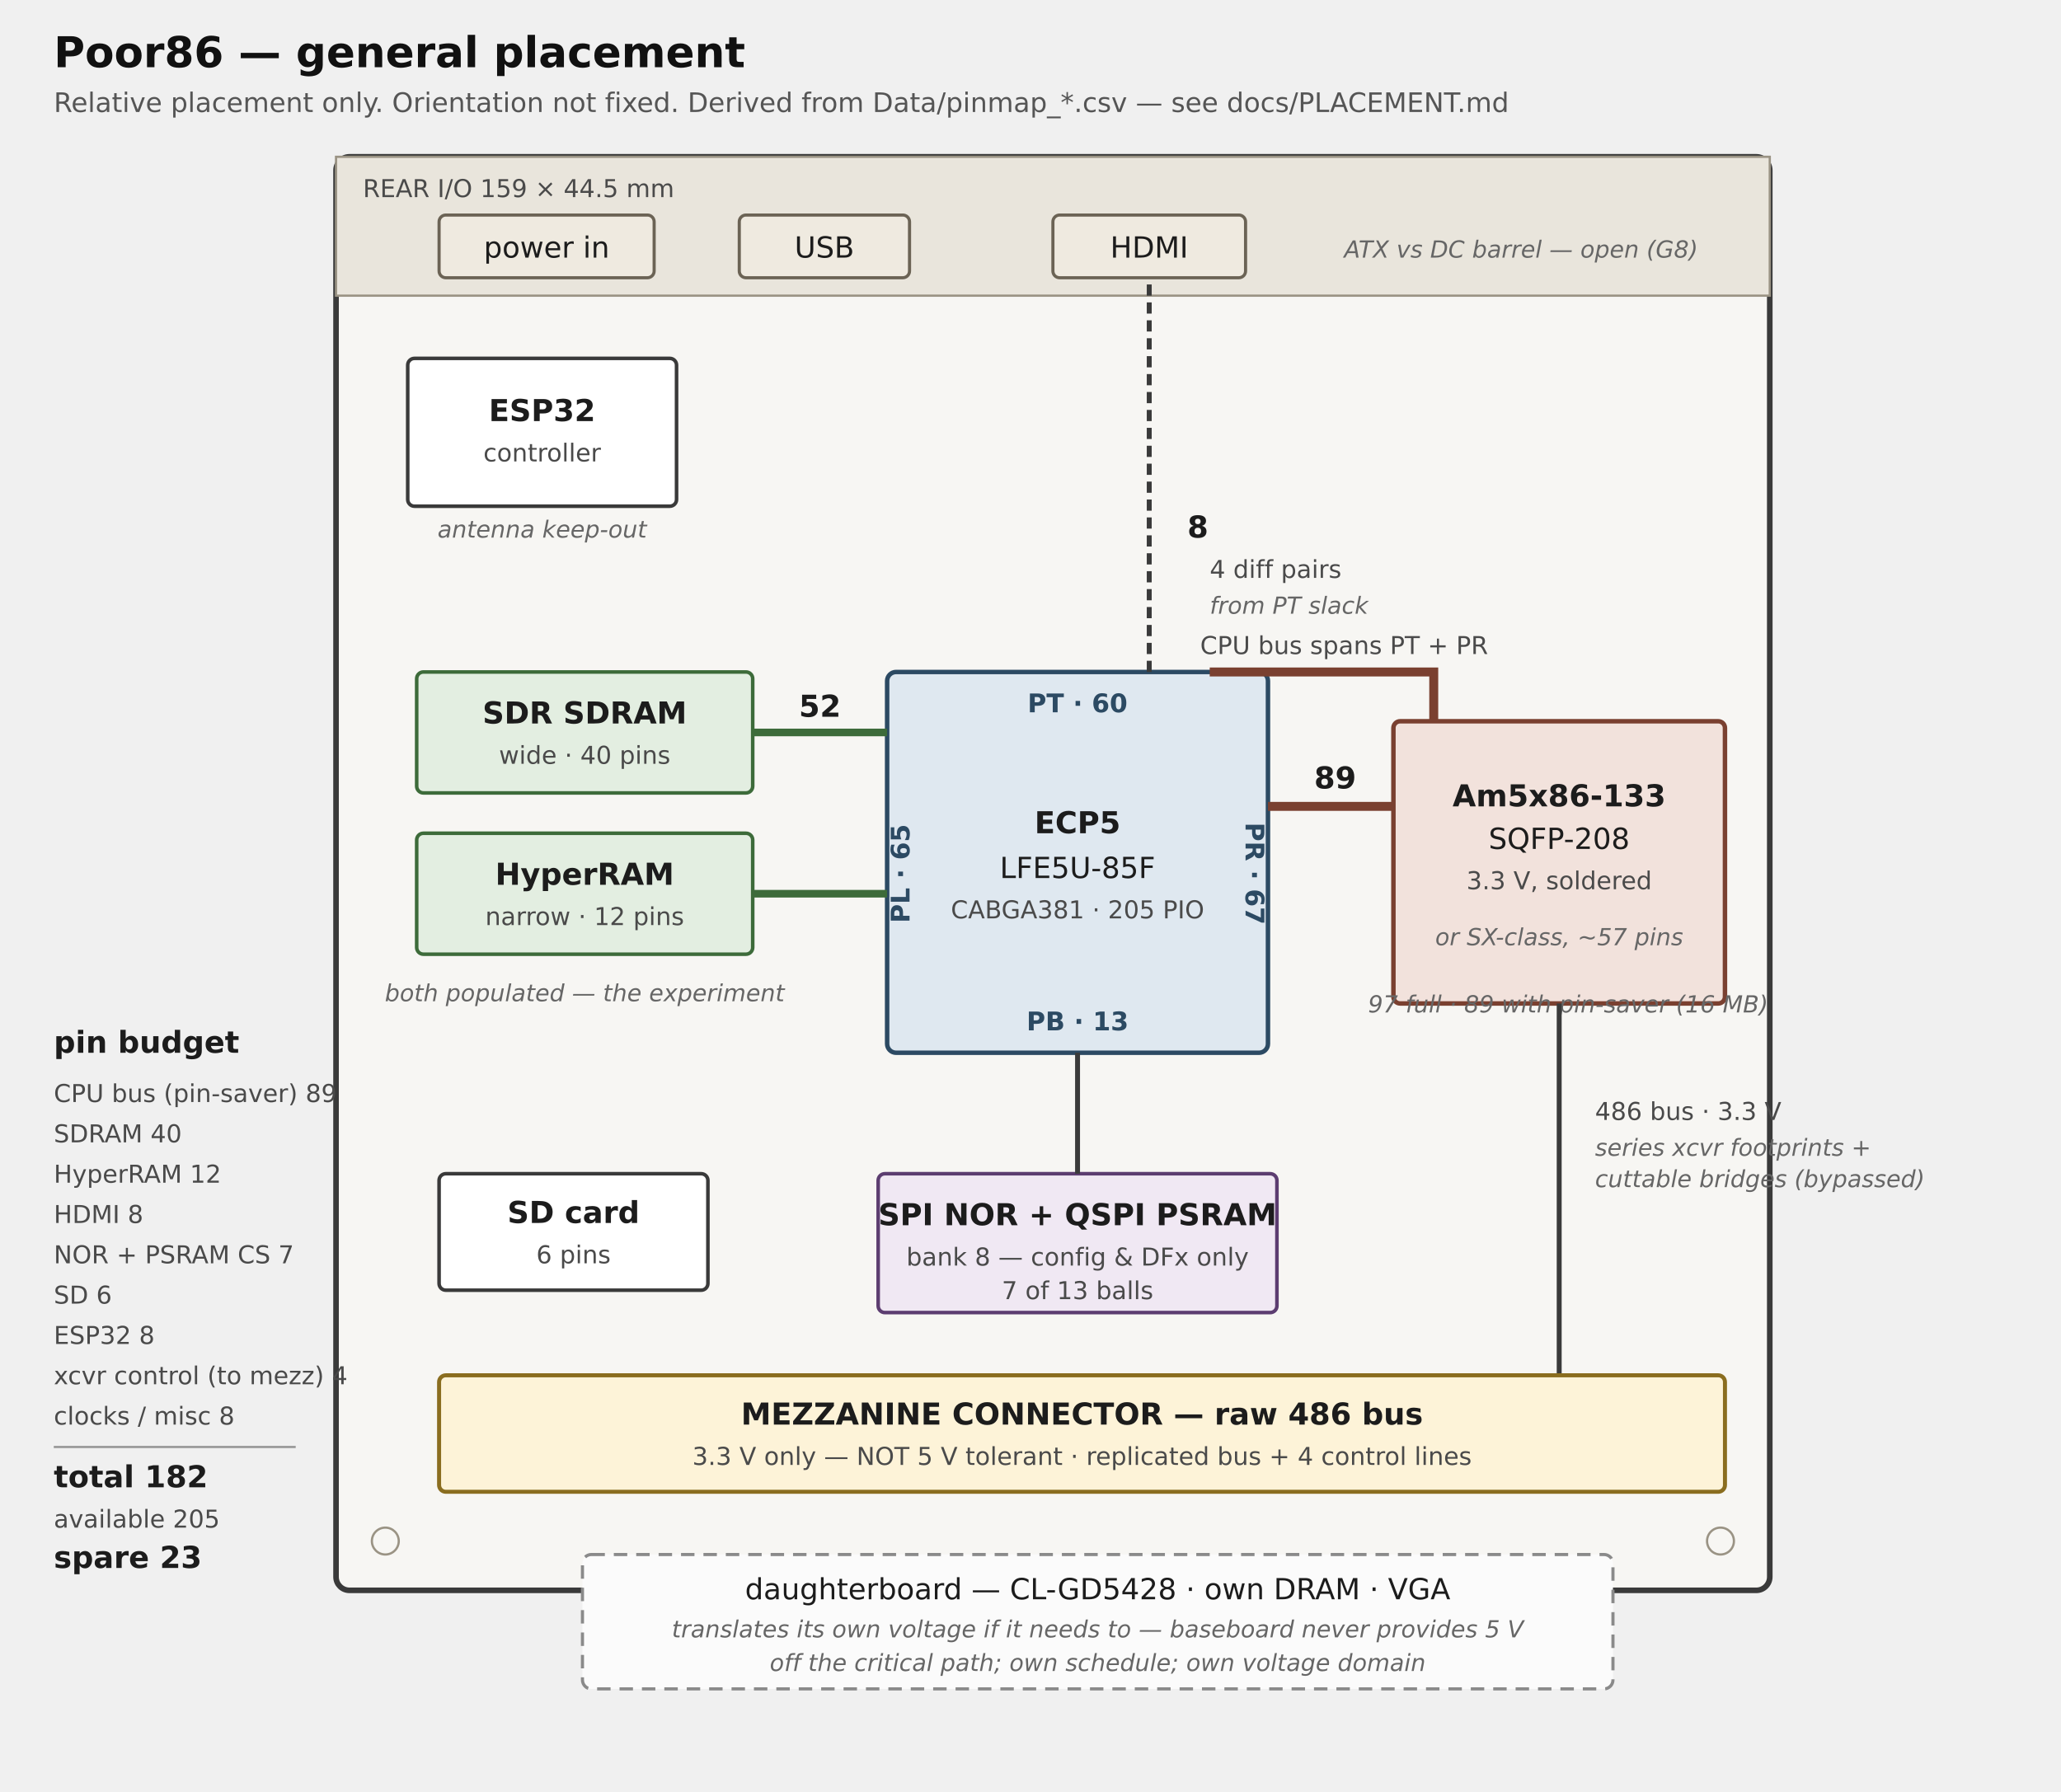
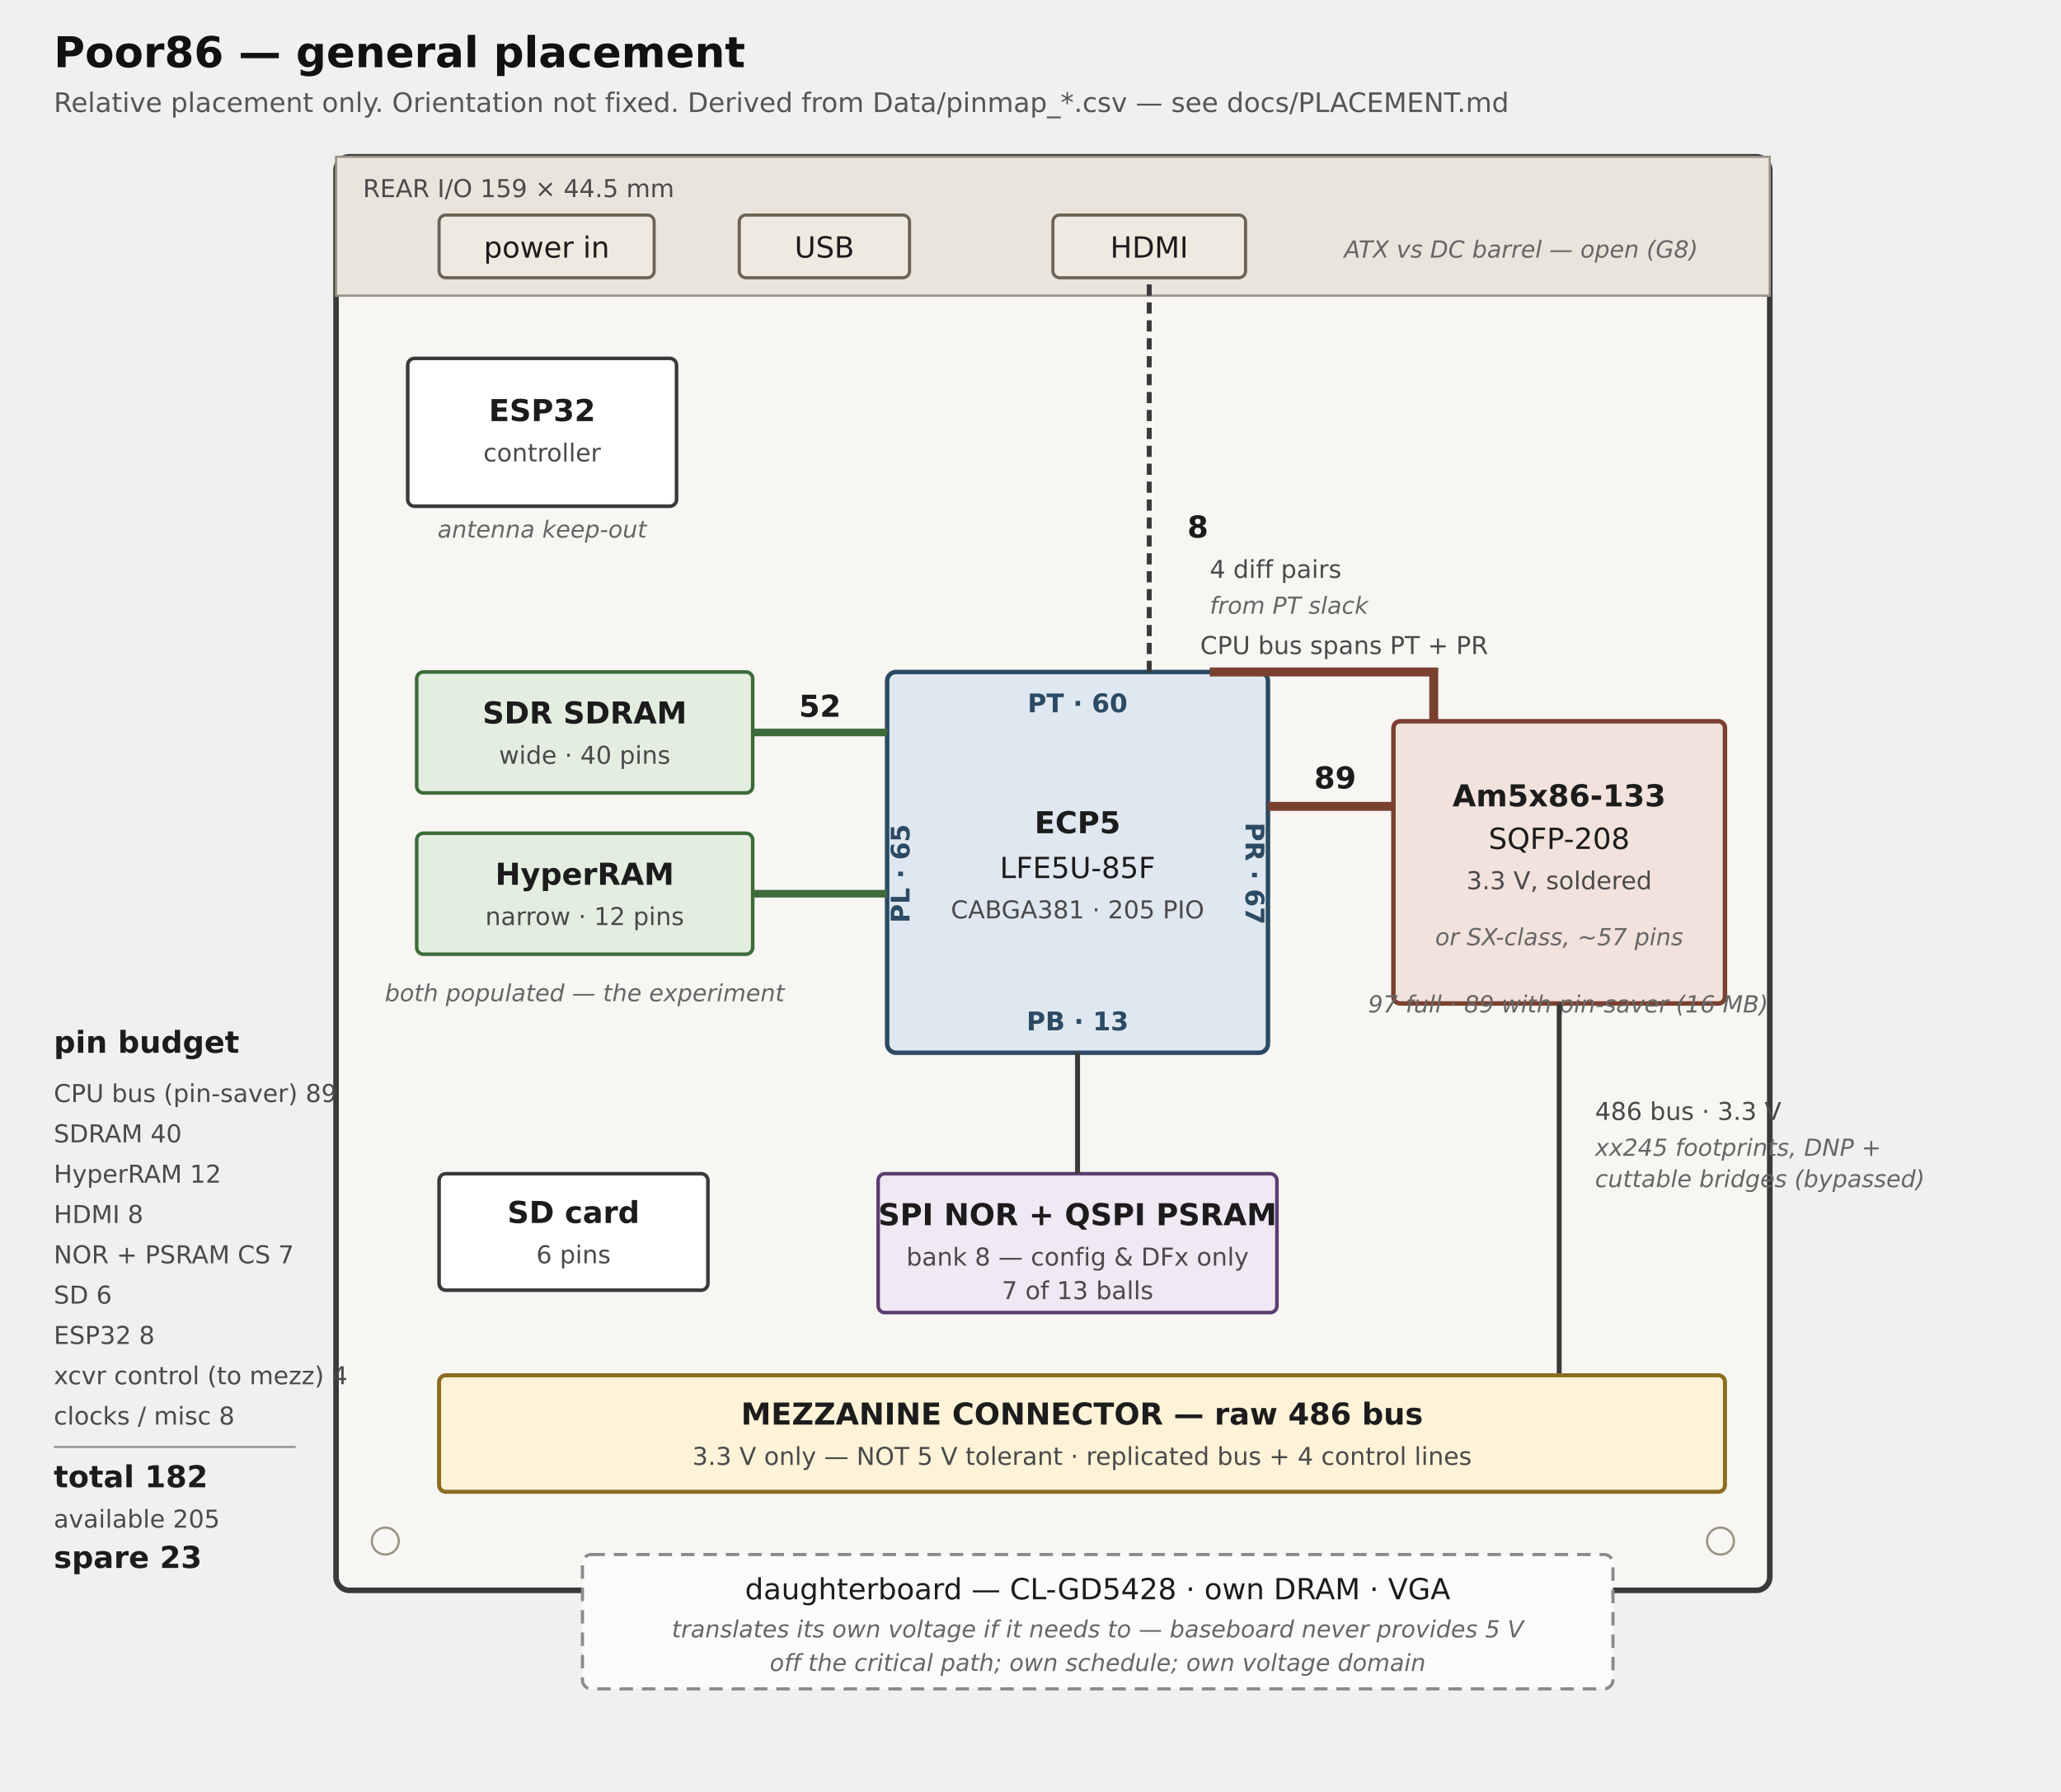
<svg xmlns="http://www.w3.org/2000/svg" viewBox="0 0 920 800" width="920" height="800" font-family="DejaVu Sans, Helvetica, Arial, sans-serif">
  <style>
    .board  { fill:#f7f6f3; stroke:#3a3a3a; stroke-width:2.5; }
    .rear   { fill:#e9e5dc; stroke:#9a9384; stroke-width:1; }
    .part   { fill:#ffffff; stroke:#3a3a3a; stroke-width:1.6; }
    .fpga   { fill:#dfe8f0; stroke:#2c4a63; stroke-width:2; }
    .cpu    { fill:#f2e2dc; stroke:#7a4030; stroke-width:2; }
    .mem    { fill:#e3eee1; stroke:#3d6b3a; stroke-width:1.6; }
    .cfg    { fill:#f0e8f3; stroke:#5c3d70; stroke-width:1.6; }
    .conn   { fill:#efeae0; stroke:#6b6355; stroke-width:1.4; }
    .mezz   { fill:#fdf3d8; stroke:#8a6d1f; stroke-width:1.8; }
    .daugh  { fill:#fbfbfb; stroke:#8a8a8a; stroke-width:1.4; stroke-dasharray:6 4; }
    .t      { font-size:13px; fill:#1c1c1c; }
    .tb     { font-size:13.5px; fill:#1c1c1c; font-weight:bold; }
    .ts     { font-size:11px; fill:#4a4a4a; }
    .tt     { font-size:10.5px; fill:#666; font-style:italic; }
    .edge   { font-size:11.5px; fill:#2c4a63; font-weight:bold; }
    .bus    { stroke:#3a3a3a; stroke-width:2.2; fill:none; }
    .busw   { stroke:#7a4030; stroke-width:4; fill:none; }
    .busm   { stroke:#3d6b3a; stroke-width:3.4; fill:none; }
    .title  { font-size:19px; fill:#111; font-weight:bold; }
    .sub    { font-size:12px; fill:#555; }
  </style>
  <text class="title" x="24" y="30">Poor86 — general placement</text>
  <text class="sub" x="24" y="50">Relative placement only. Orientation not fixed. Derived from Data/pinmap_*.csv — see docs/PLACEMENT.md</text>
  <rect class="board" x="150" y="70" width="640" height="640" rx="6" />
  <text class="ts" x="470" y="730" text-anchor="middle">mini-ITX — 170 × 170 mm</text>
  <circle cx="172" cy="92" r="6" fill="none" stroke="#9a9384" />
  <circle cx="768" cy="92" r="6" fill="none" stroke="#9a9384" />
  <circle cx="172" cy="688" r="6" fill="none" stroke="#9a9384" />
  <circle cx="768" cy="688" r="6" fill="none" stroke="#9a9384" />
  <rect class="rear" x="150" y="70" width="640" height="62" />
  <text class="ts" x="162" y="88">REAR I/O  159 × 44.5 mm</text>
  <rect class="conn" x="196" y="96" width="96" height="28" rx="3" />
  <text class="t" x="244" y="115" text-anchor="middle">power in</text>
  <rect class="conn" x="330" y="96" width="76" height="28" rx="3" />
  <text class="t" x="368" y="115" text-anchor="middle">USB</text>
  <rect class="conn" x="470" y="96" width="86" height="28" rx="3" />
  <text class="t" x="513" y="115" text-anchor="middle">HDMI</text>
  <text class="tt" x="600" y="115">ATX vs DC barrel — open (G8)</text>
  <rect class="part" x="182" y="160" width="120" height="66" rx="3" />
  <text class="tb" x="242" y="188" text-anchor="middle">ESP32</text>
  <text class="ts" x="242" y="206" text-anchor="middle">controller</text>
  <text class="tt" x="242" y="240" text-anchor="middle">antenna keep-out</text>
  <rect class="fpga" x="396" y="300" width="170" height="170" rx="4" />
  <text class="tb" x="481" y="372" text-anchor="middle">ECP5</text>
  <text class="t" x="481" y="392" text-anchor="middle">LFE5U-85F</text>
  <text class="ts" x="481" y="410" text-anchor="middle">CABGA381 · 205 PIO</text>
  <text class="edge" x="481" y="318" text-anchor="middle">PT · 60</text>
  <text class="edge" x="481" y="460" text-anchor="middle">PB · 13</text>
  <text class="edge" x="406" y="390" transform="rotate(-90 406 390)" text-anchor="middle">PL · 65</text>
  <text class="edge" x="556" y="390" transform="rotate(90 556 390)" text-anchor="middle">PR · 67</text>
  <rect class="cpu" x="622" y="322" width="148" height="126" rx="3" />
  <text class="tb" x="696" y="360" text-anchor="middle">Am5x86-133</text>
  <text class="t" x="696" y="379" text-anchor="middle">SQFP-208</text>
  <text class="ts" x="696" y="397" text-anchor="middle">3.3 V, soldered</text>
  <text class="tt" x="696" y="422" text-anchor="middle">or SX-class, ~57 pins</text>
  <path class="busw" d="M622 360 H566" />
  <path class="busw" d="M640 322 V300 H540" />
  <text class="tb" x="596" y="352" text-anchor="middle" fill="#7a4030">89</text>
  <text class="ts" x="600" y="292" text-anchor="middle">CPU bus spans PT + PR</text>
  <text class="tt" x="700" y="452" text-anchor="middle">97 full · 89 with pin-saver (16 MB)</text>
  <rect class="mem" x="186" y="300" width="150" height="54" rx="3" />
  <text class="tb" x="261" y="323" text-anchor="middle">SDR SDRAM</text>
  <text class="ts" x="261" y="341" text-anchor="middle">wide · 40 pins</text>
  <rect class="mem" x="186" y="372" width="150" height="54" rx="3" />
  <text class="tb" x="261" y="395" text-anchor="middle">HyperRAM</text>
  <text class="ts" x="261" y="413" text-anchor="middle">narrow · 12 pins</text>
  <path class="busm" d="M336 327 H396" />
  <path class="busm" d="M336 399 H396" />
  <text class="tb" x="366" y="320" text-anchor="middle" fill="#3d6b3a">52</text>
  <text class="tt" x="261" y="447" text-anchor="middle">both populated — the experiment</text>
  <rect class="cfg" x="392" y="524" width="178" height="62" rx="3" />
  <text class="tb" x="481" y="547" text-anchor="middle">SPI NOR + QSPI PSRAM</text>
  <text class="ts" x="481" y="565" text-anchor="middle">bank 8 — config &amp; DFx only</text>
  <text class="ts" x="481" y="580" text-anchor="middle">7 of 13 balls</text>
  <path class="bus" d="M481 470 V524" />
  <path class="bus" d="M513 300 V124" stroke-dasharray="5 3" />
  <text class="tb" x="530" y="240" fill="#2c4a63">8</text>
  <text class="ts" x="540" y="258">4 diff pairs</text>
  <text class="tt" x="540" y="274">from PT slack</text>
  <rect class="part" x="196" y="524" width="120" height="52" rx="3" />
  <text class="tb" x="256" y="546" text-anchor="middle">SD card</text>
  <text class="ts" x="256" y="564" text-anchor="middle">6 pins</text>
  <path class="bus" d="M696 448 V614" />
  <text class="ts" x="712" y="500">486 bus · 3.3 V</text>
-   <text class="tt" x="712" y="516">series xcvr footprints +</text>
+   <text class="tt" x="712" y="516">xx245 footprints, DNP +</text>
  <text class="tt" x="712" y="530">cuttable bridges (bypassed)</text>
  <rect class="mezz" x="196" y="614" width="574" height="52" rx="3" />
  <text class="tb" x="483" y="636" text-anchor="middle">MEZZANINE CONNECTOR — raw 486 bus</text>
  <text class="ts" x="483" y="654" text-anchor="middle">3.3 V only — NOT 5 V tolerant · replicated bus + 4 control lines</text>
  <rect class="daugh" x="260" y="694" width="460" height="60" rx="4" />
  <text class="t" x="490" y="714" text-anchor="middle">daughterboard — CL-GD5428 · own DRAM · VGA</text>
  <text class="tt" x="490" y="731" text-anchor="middle">translates its own voltage if it needs to — baseboard never provides 5 V</text>
  <text class="tt" x="490" y="746" text-anchor="middle">off the critical path; own schedule; own voltage domain</text>
  <text class="tb" x="24" y="470">pin budget</text>
  <text class="ts" x="24" y="492">CPU bus (pin-saver)   89</text>
  <text class="ts" x="24" y="510">SDRAM                 40</text>
  <text class="ts" x="24" y="528">HyperRAM              12</text>
  <text class="ts" x="24" y="546">HDMI                   8</text>
  <text class="ts" x="24" y="564">NOR + PSRAM CS         7</text>
  <text class="ts" x="24" y="582">SD                     6</text>
  <text class="ts" x="24" y="600">ESP32                  8</text>
  <text class="ts" x="24" y="618">xcvr control (to mezz)  4</text>
  <text class="ts" x="24" y="636">clocks / misc          8</text>
  <line x1="24" y1="646" x2="132" y2="646" stroke="#999" />
  <text class="tb" x="24" y="664">total            182</text>
  <text class="ts" x="24" y="682">available        205</text>
  <text class="tb" x="24" y="700">spare             23</text>
</svg>
